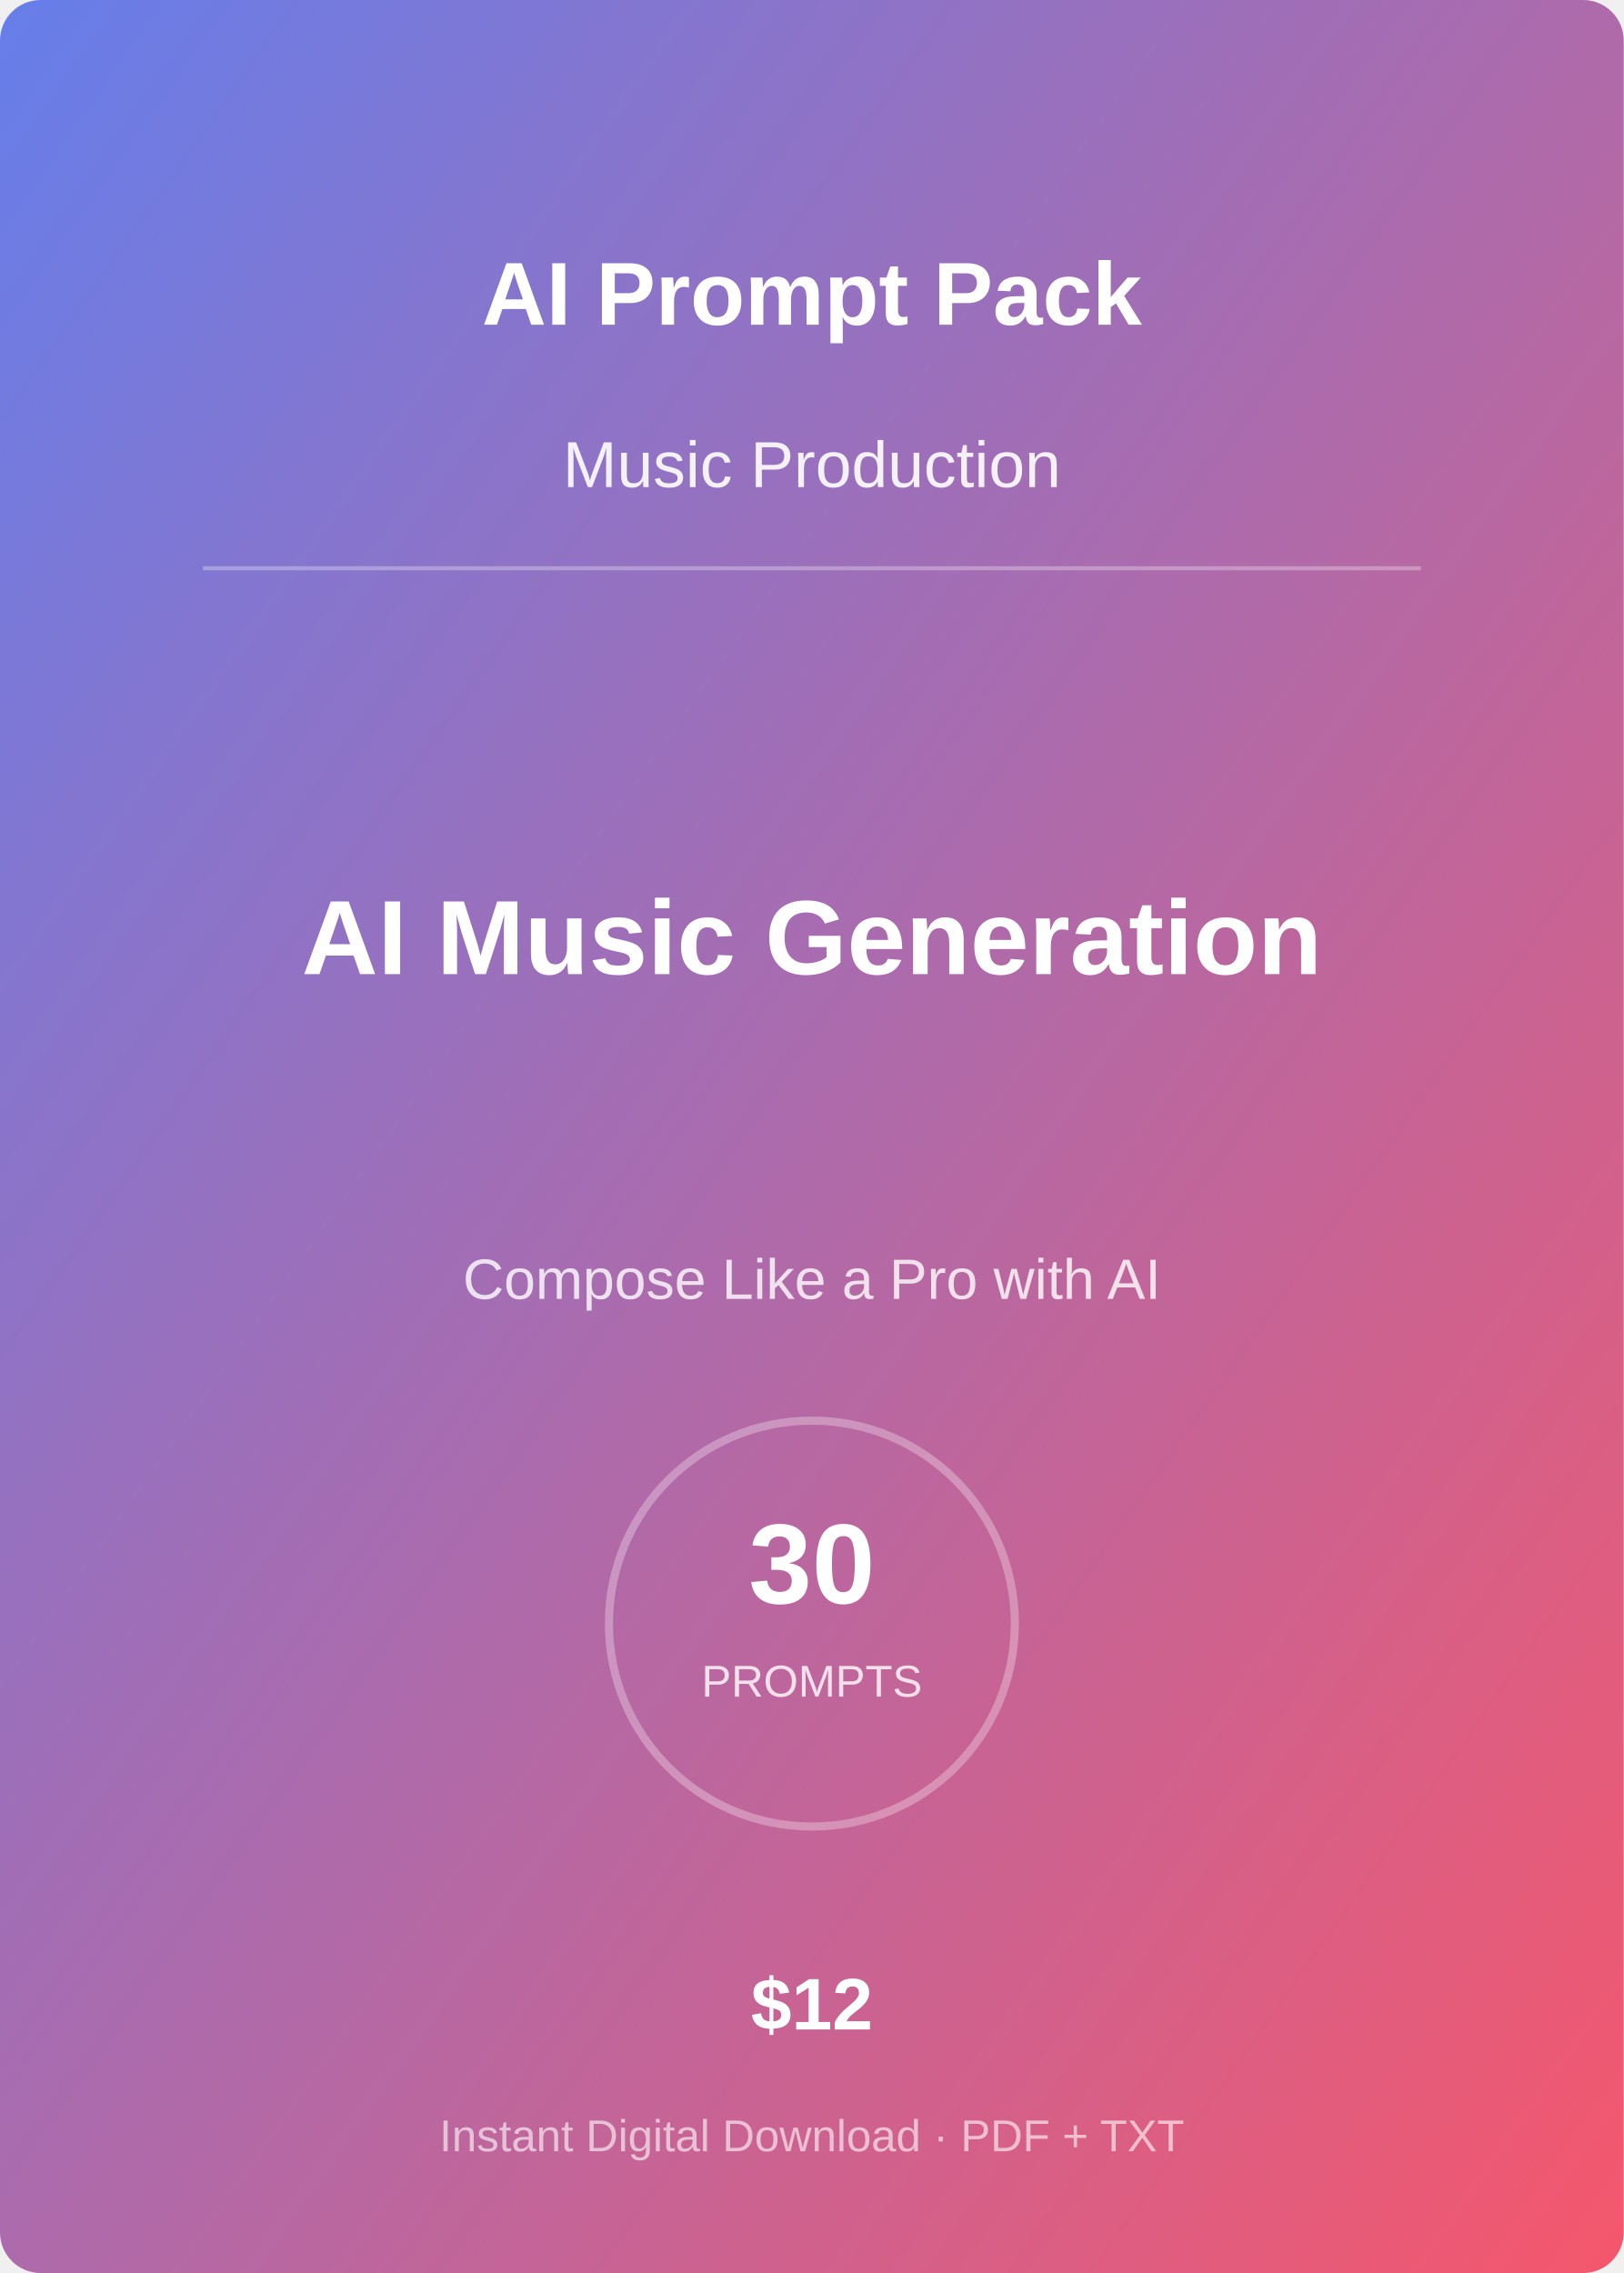
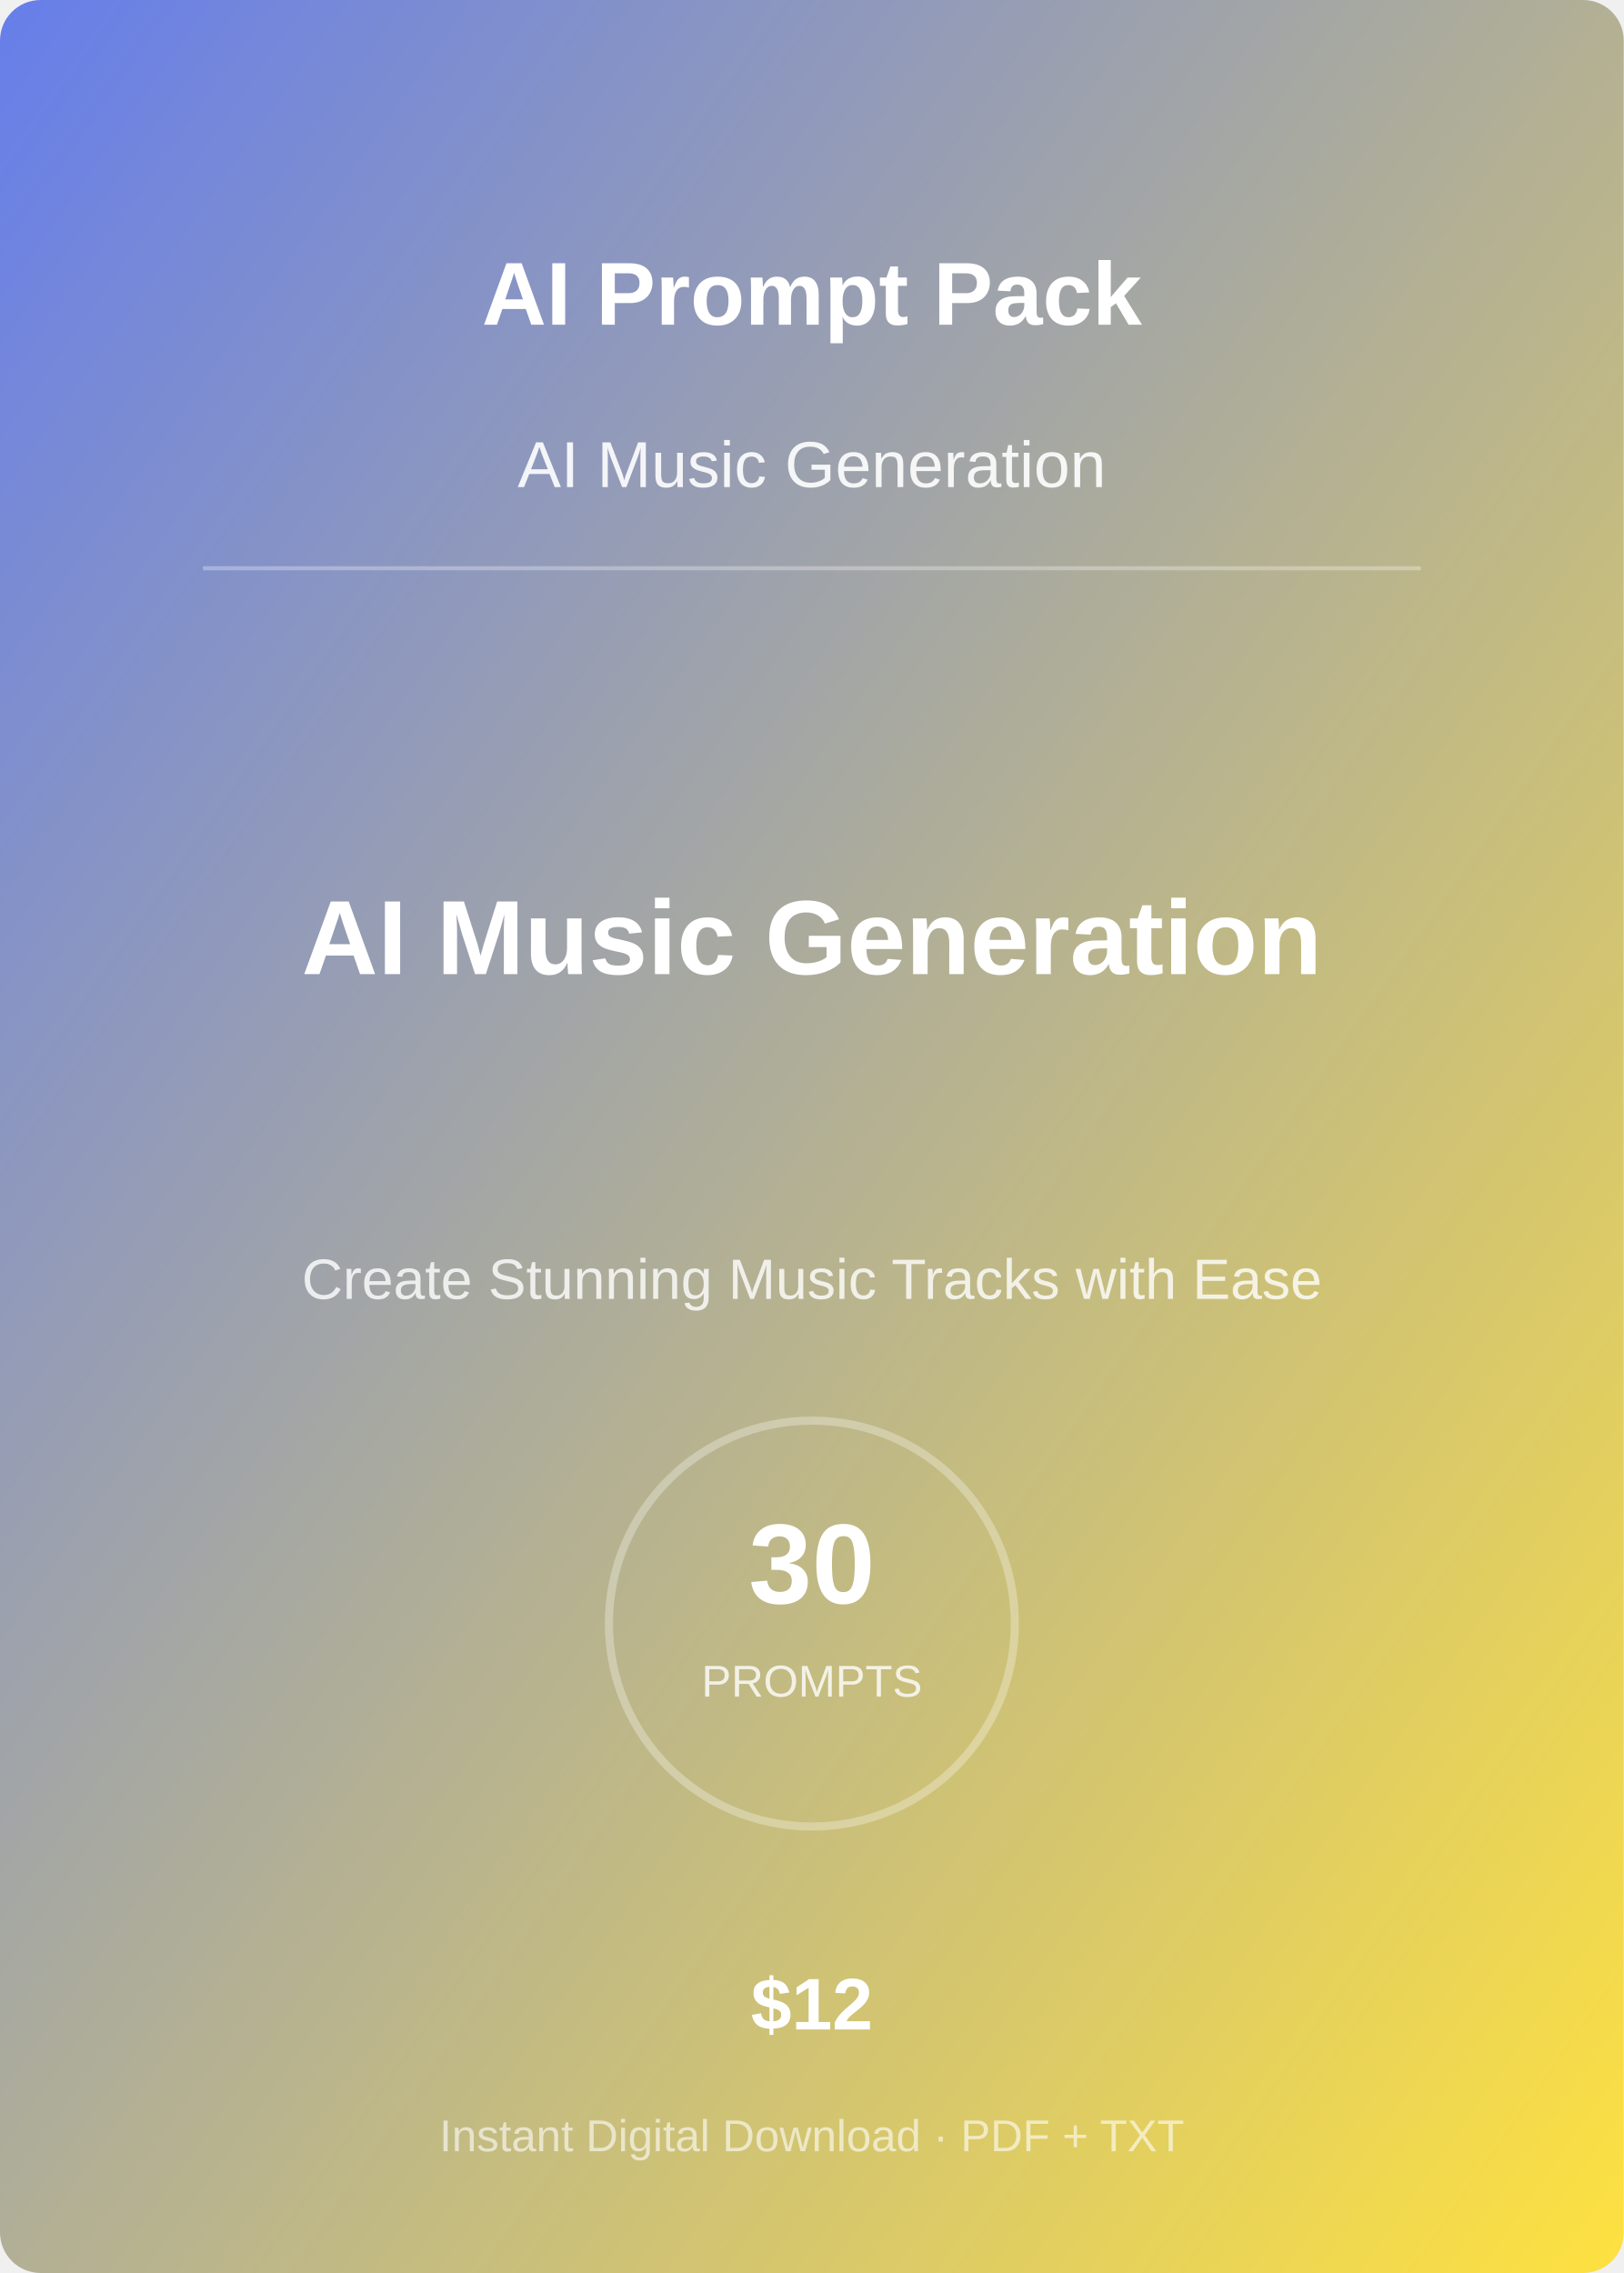
<svg xmlns="http://www.w3.org/2000/svg" viewBox="0 0 400 560">
  <defs>
    <linearGradient id="bg" x1="0%" y1="0%" x2="100%" y2="100%">
      <stop offset="0%" style="stop-color:#667eea" />
-       <stop offset="100%" style="stop-color:#f5576c" />
+       <stop offset="100%" style="stop-color:#fee140" />
    </linearGradient>
  </defs>
  <rect width="400" height="560" fill="url(#bg)" rx="10" />
  <text x="200" y="80" text-anchor="middle" font-family="Arial,sans-serif" font-size="22" font-weight="bold" fill="#fff">AI Prompt Pack</text>
-   <text x="200" y="120" text-anchor="middle" font-family="Arial,sans-serif" font-size="16" fill="#fff" opacity="0.9">Music Production</text>
+   <text x="200" y="120" text-anchor="middle" font-family="Arial,sans-serif" font-size="16" fill="#fff" opacity="0.9">AI Music Generation</text>
  <line x1="50" y1="140" x2="350" y2="140" stroke="#fff" stroke-width="1" opacity="0.3" />
  <text x="200" y="240" text-anchor="middle" font-family="Arial,sans-serif" font-size="26" font-weight="bold" fill="#fff">AI Music Generation</text>
-   <text x="200" y="320" text-anchor="middle" font-family="Arial,sans-serif" font-size="14" fill="#fff" opacity="0.8">Compose Like a Pro with AI</text>
+   <text x="200" y="320" text-anchor="middle" font-family="Arial,sans-serif" font-size="14" fill="#fff" opacity="0.8">Create Stunning Music Tracks with Ease</text>
  <circle cx="200" cy="400" r="50" fill="none" stroke="#fff" stroke-width="2" opacity="0.3" />
  <text x="200" y="395" text-anchor="middle" font-family="Arial,sans-serif" font-size="28" font-weight="bold" fill="#fff">30</text>
  <text x="200" y="418" text-anchor="middle" font-family="Arial,sans-serif" font-size="11" fill="#fff" opacity="0.8">PROMPTS</text>
  <text x="200" y="500" text-anchor="middle" font-family="Arial,sans-serif" font-size="18" font-weight="bold" fill="#fff">$12</text>
  <text x="200" y="530" text-anchor="middle" font-family="Arial,sans-serif" font-size="11" fill="#fff" opacity="0.6">Instant Digital Download · PDF + TXT</text>
</svg>
